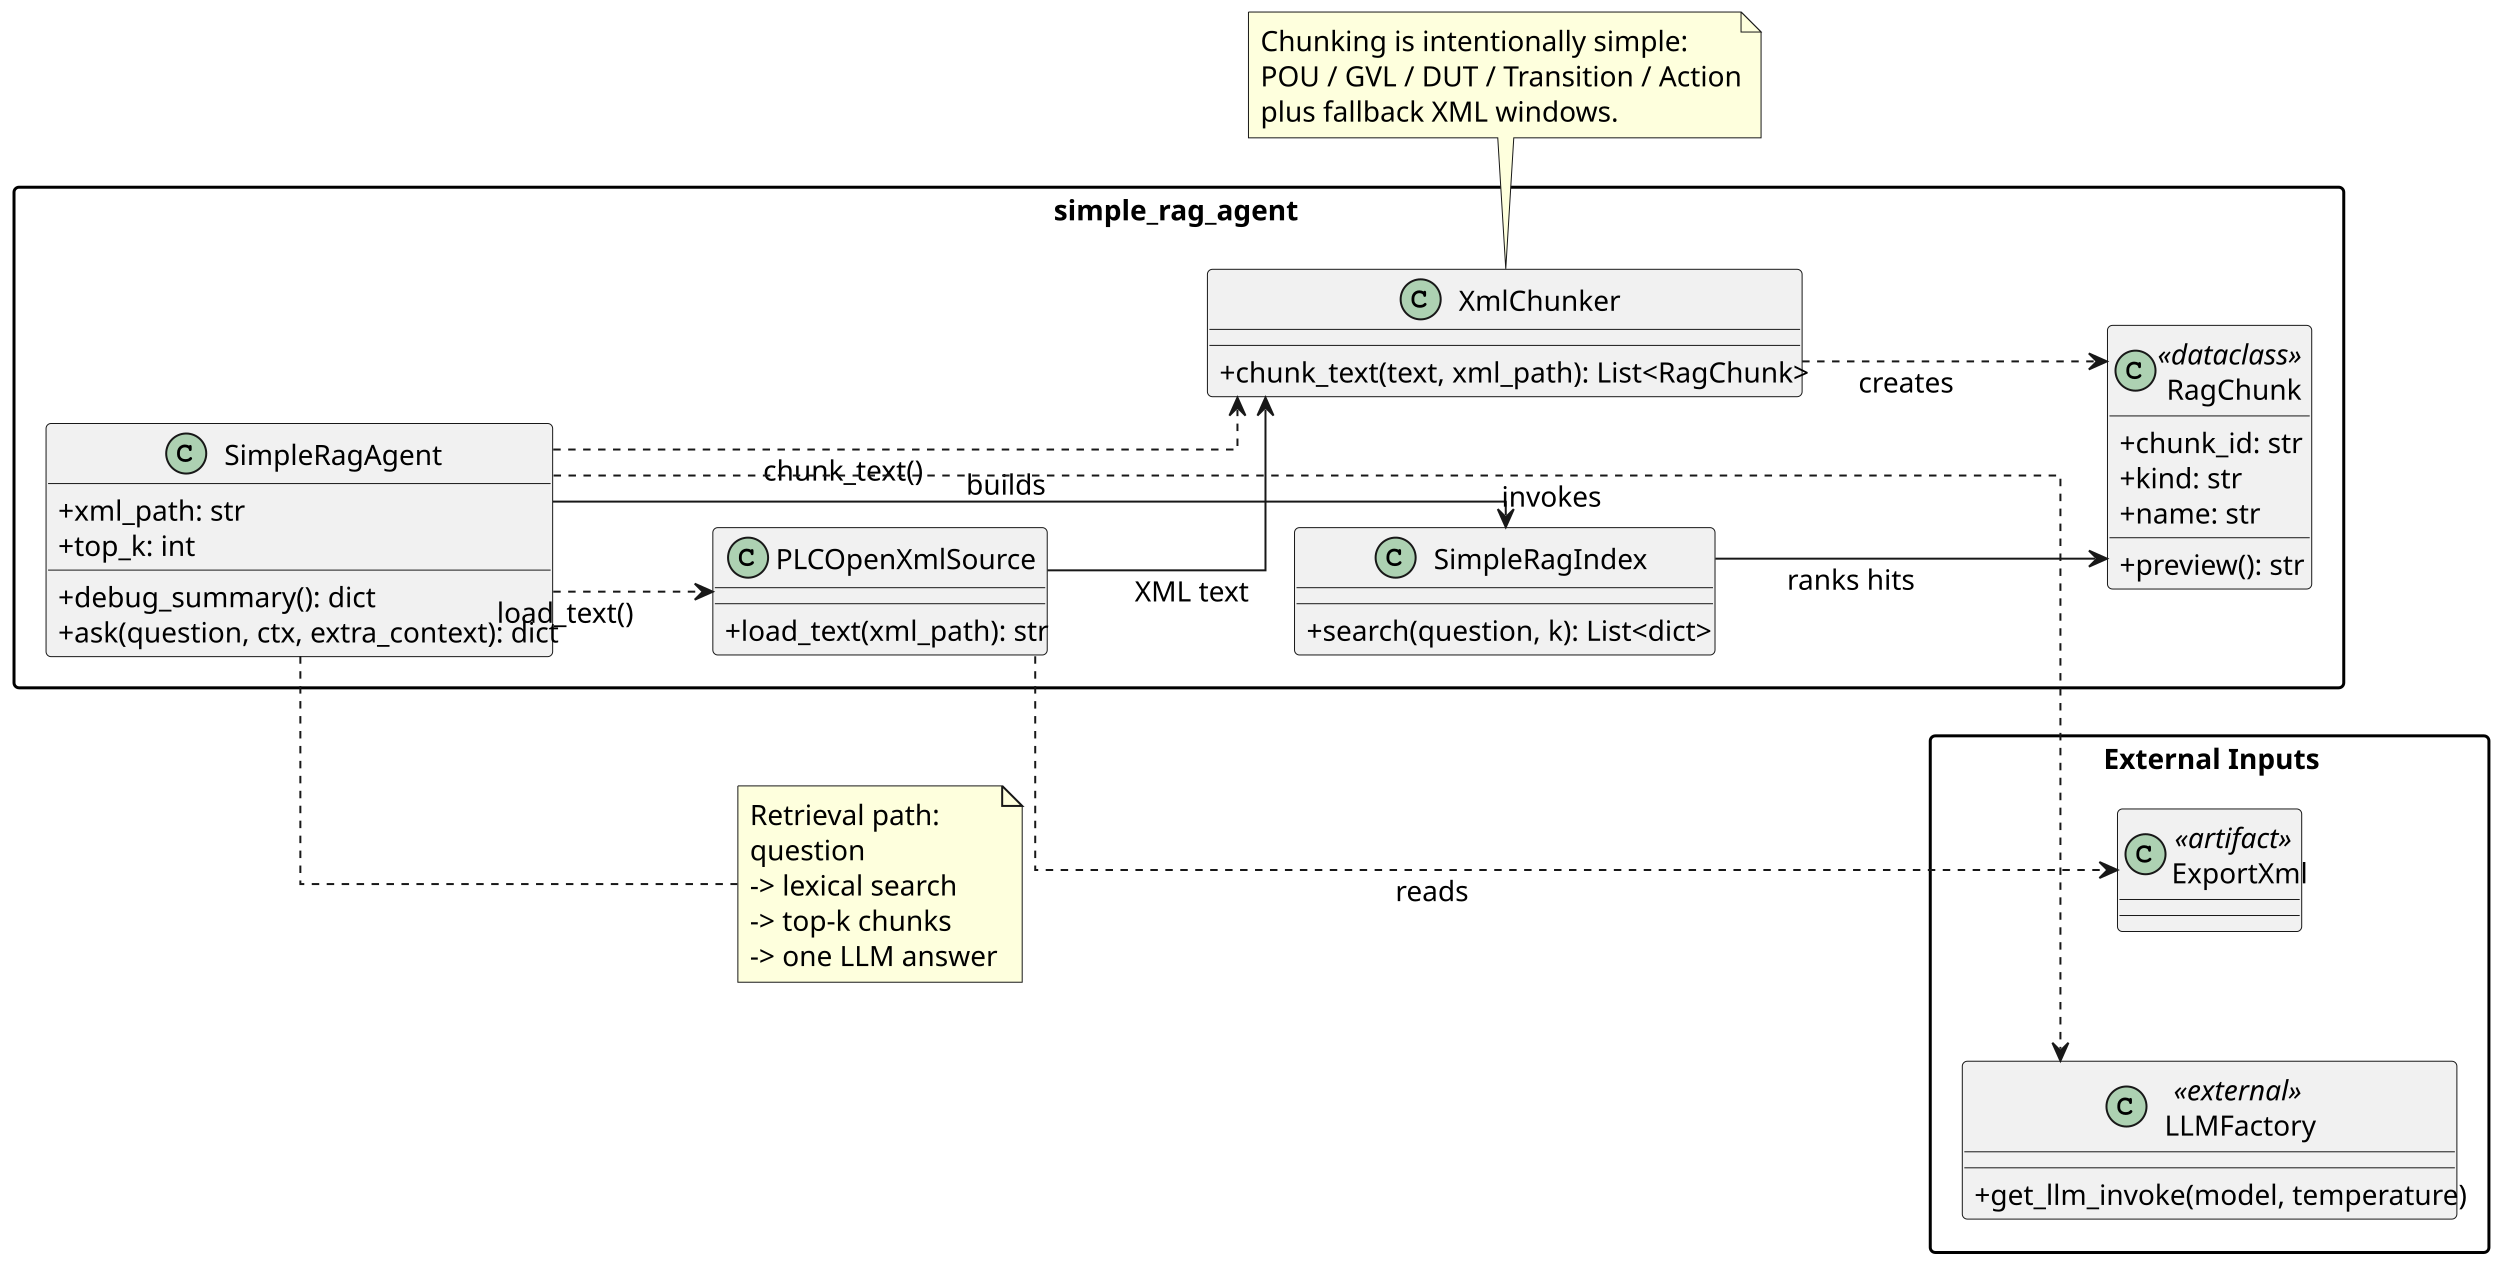
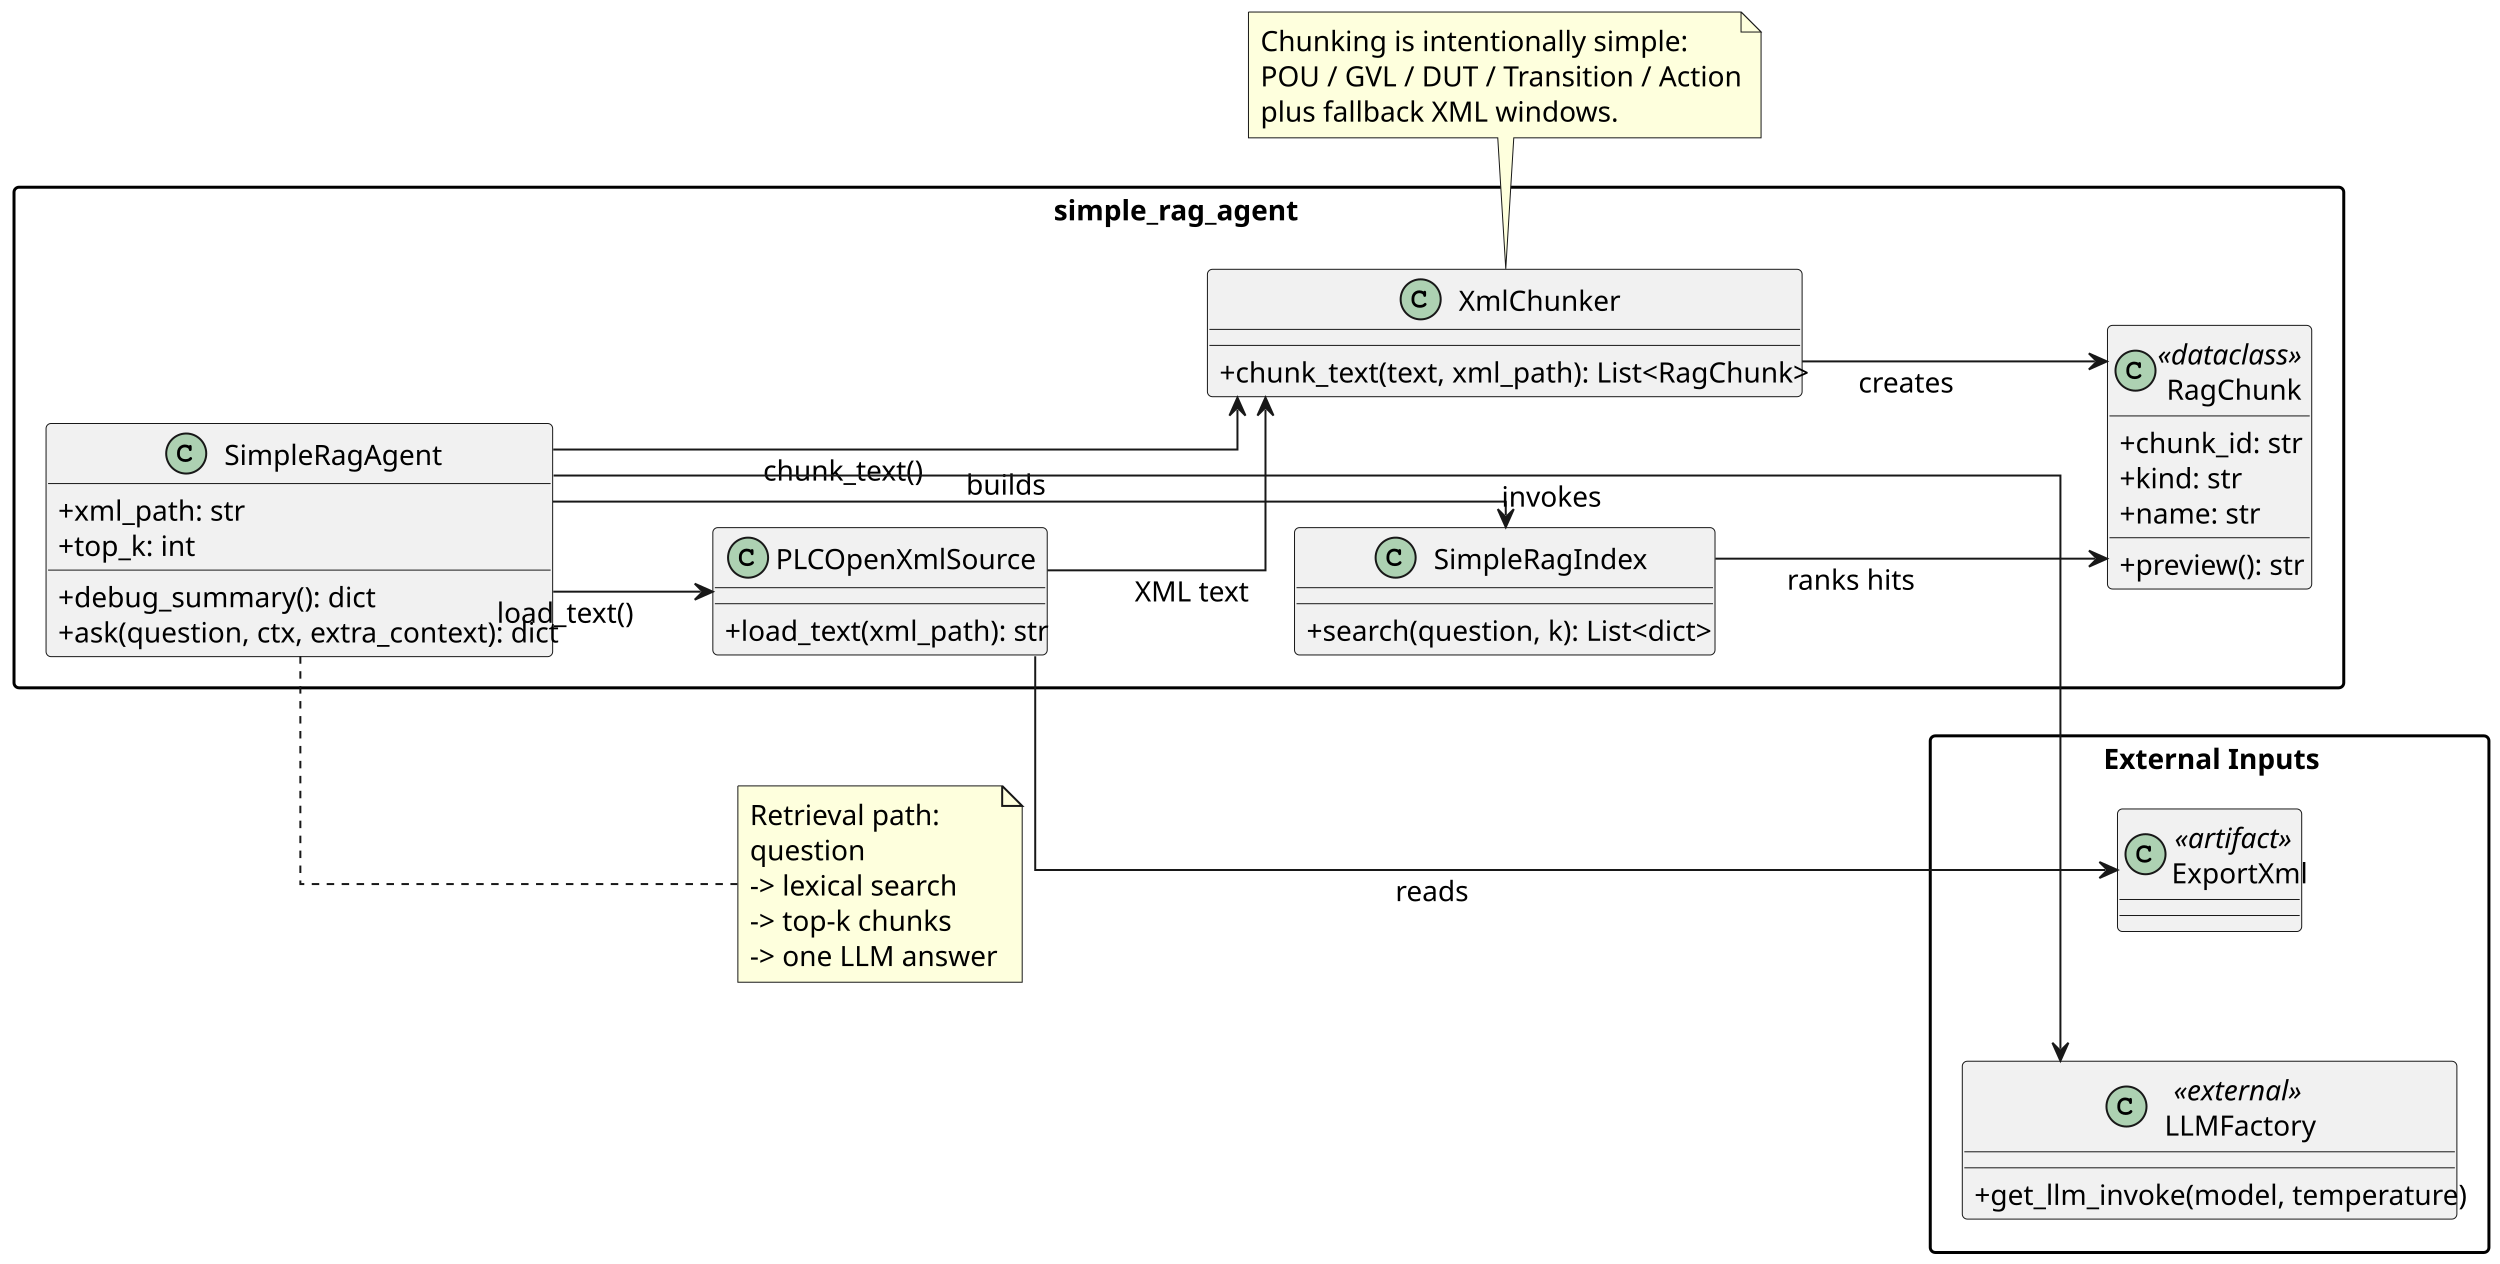
<svg xmlns="http://www.w3.org/2000/svg" contentStyleType="text/css" height="1183.125px" preserveAspectRatio="none" style="width:2341px;height:1183px;background:#FFFFFF;" version="1.1" viewBox="0 0 2341 1183" width="2341.875px" zoomAndPan="magnify">
  <defs />
  <g>
    <g id="cluster_simple_rag_agent">
      <rect fill="none" height="468.75" rx="4.688" ry="4.688" style="stroke:#000000;stroke-width:2.812;" width="2181.562" x="13.125" y="175.312" />
      <text fill="#000000" font-family="sans-serif" font-size="26.25" font-weight="bold" lengthAdjust="spacing" textLength="234.375" x="986.719" y="206.312">simple_rag_agent</text>
    </g>
    <g id="cluster_External Inputs">
      <rect fill="none" height="483.75" rx="4.688" ry="4.688" style="stroke:#000000;stroke-width:2.812;" width="523.125" x="1807.5" y="689.062" />
      <text fill="#000000" font-family="sans-serif" font-size="26.25" font-weight="bold" lengthAdjust="spacing" textLength="198.75" x="1969.688" y="720.062">External Inputs</text>
    </g>
    <g id="elem_PLCOpenXmlSource">
      <rect codeLine="12" fill="#F1F1F1" height="119.268" id="PLCOpenXmlSource" rx="4.688" ry="4.688" style="stroke:#181818;stroke-width:0.938;" width="313.125" x="667.5" y="494.062" />
      <ellipse cx="700.5" cy="522.188" fill="#ADD1B2" rx="18.75" ry="18.75" style="stroke:#181818;stroke-width:1.875;" />
      <path d="M703.137,514.805 Q703.371,514.482 703.664,514.321 Q703.957,514.16 704.279,514.16 Q704.865,514.16 705.231,514.556 Q705.598,514.951 705.598,515.889 L705.598,518.115 Q705.598,519.082 705.231,519.477 Q704.865,519.873 704.279,519.873 Q703.752,519.873 703.43,519.58 Q703.107,519.287 702.961,518.496 Q702.873,517.939 702.609,517.646 Q702.082,517.061 701.13,516.724 Q700.178,516.387 699.24,516.387 Q698.068,516.387 697.072,516.899 Q696.076,517.412 695.329,518.569 Q694.582,519.727 694.582,521.309 L694.582,523.008 Q694.582,524.912 695.959,526.172 Q697.336,527.432 699.768,527.432 Q701.232,527.432 702.258,527.051 Q702.844,526.816 703.518,526.143 Q703.928,525.732 704.148,525.601 Q704.367,525.469 704.66,525.469 Q705.188,525.469 705.598,525.879 Q706.008,526.289 706.008,526.816 Q706.008,527.344 705.451,527.959 Q704.66,528.867 703.43,529.365 Q701.789,530.068 699.797,530.068 Q697.453,530.068 695.578,529.102 Q694.084,528.34 693.015,526.685 Q691.945,525.029 691.945,523.066 L691.945,521.279 Q691.945,519.229 692.898,517.456 Q693.85,515.684 695.549,514.717 Q697.248,513.75 699.123,513.75 Q700.266,513.75 701.262,514.014 Q702.258,514.277 703.137,514.805 Z " fill="#000000" />
      <text fill="#000000" font-family="sans-serif" font-size="26.25" lengthAdjust="spacing" textLength="241.875" x="726.375" y="532.928">PLCOpenXmlSource</text>
      <line style="stroke:#181818;stroke-width:0.938;" x1="669.375" x2="978.75" y1="550.312" y2="550.312" />
      <line style="stroke:#181818;stroke-width:0.938;" x1="669.375" x2="978.75" y1="565.312" y2="565.312" />
      <text fill="#000000" font-family="sans-serif" font-size="26.25" lengthAdjust="spacing" textLength="290.625" x="678.75" y="600.062">+load_text(xml_path): str</text>
    </g>
    <g id="elem_XmlChunker">
      <rect codeLine="16" fill="#F1F1F1" height="119.268" id="XmlChunker" rx="4.688" ry="4.688" style="stroke:#181818;stroke-width:0.938;" width="556.875" x="1130.625" y="252.188" />
      <ellipse cx="1330.312" cy="280.312" fill="#ADD1B2" rx="18.75" ry="18.75" style="stroke:#181818;stroke-width:1.875;" />
      <path d="M1332.949,272.93 Q1333.184,272.607 1333.477,272.446 Q1333.77,272.285 1334.092,272.285 Q1334.678,272.285 1335.044,272.681 Q1335.41,273.076 1335.41,274.014 L1335.41,276.24 Q1335.41,277.207 1335.044,277.603 Q1334.678,277.998 1334.092,277.998 Q1333.564,277.998 1333.242,277.705 Q1332.92,277.412 1332.773,276.621 Q1332.686,276.065 1332.422,275.772 Q1331.895,275.185 1330.942,274.849 Q1329.99,274.512 1329.053,274.512 Q1327.881,274.512 1326.885,275.024 Q1325.889,275.537 1325.142,276.694 Q1324.395,277.852 1324.395,279.434 L1324.395,281.133 Q1324.395,283.037 1325.772,284.297 Q1327.148,285.557 1329.58,285.557 Q1331.045,285.557 1332.07,285.176 Q1332.656,284.941 1333.33,284.268 Q1333.74,283.857 1333.96,283.726 Q1334.18,283.594 1334.473,283.594 Q1335,283.594 1335.41,284.004 Q1335.82,284.414 1335.82,284.941 Q1335.82,285.469 1335.264,286.084 Q1334.473,286.992 1333.242,287.49 Q1331.602,288.193 1329.609,288.193 Q1327.266,288.193 1325.391,287.227 Q1323.897,286.465 1322.827,284.81 Q1321.758,283.154 1321.758,281.191 L1321.758,279.404 Q1321.758,277.353 1322.71,275.581 Q1323.662,273.809 1325.361,272.842 Q1327.061,271.875 1328.936,271.875 Q1330.078,271.875 1331.074,272.139 Q1332.07,272.402 1332.949,272.93 Z " fill="#000000" />
      <text fill="#000000" font-family="sans-serif" font-size="26.25" lengthAdjust="spacing" textLength="142.5" x="1365.938" y="291.053">XmlChunker</text>
      <line style="stroke:#181818;stroke-width:0.938;" x1="1132.5" x2="1685.625" y1="308.438" y2="308.438" />
      <line style="stroke:#181818;stroke-width:0.938;" x1="1132.5" x2="1685.625" y1="323.438" y2="323.438" />
      <text fill="#000000" font-family="sans-serif" font-size="26.25" lengthAdjust="spacing" textLength="534.375" x="1141.875" y="358.187">+chunk_text(text, xml_path): List&lt;RagChunk&gt;</text>
    </g>
    <g id="elem_RagChunk">
      <rect codeLine="20" fill="#F1F1F1" height="246.856" id="RagChunk" rx="4.688" ry="4.688" style="stroke:#181818;stroke-width:0.938;" width="191.25" x="1973.438" y="304.688" />
      <ellipse cx="1999.688" cy="347.08" fill="#ADD1B2" rx="18.75" ry="18.75" style="stroke:#181818;stroke-width:1.875;" />
      <path d="M2002.324,339.697 Q2002.559,339.375 2002.852,339.214 Q2003.145,339.053 2003.467,339.053 Q2004.053,339.053 2004.419,339.448 Q2004.785,339.844 2004.785,340.781 L2004.785,343.008 Q2004.785,343.975 2004.419,344.37 Q2004.053,344.766 2003.467,344.766 Q2002.939,344.766 2002.617,344.473 Q2002.295,344.18 2002.148,343.389 Q2002.061,342.832 2001.797,342.539 Q2001.27,341.953 2000.317,341.616 Q1999.365,341.279 1998.428,341.279 Q1997.256,341.279 1996.26,341.792 Q1995.264,342.305 1994.517,343.462 Q1993.77,344.619 1993.77,346.201 L1993.77,347.9 Q1993.77,349.805 1995.147,351.065 Q1996.523,352.324 1998.955,352.324 Q2000.42,352.324 2001.445,351.943 Q2002.031,351.709 2002.705,351.035 Q2003.115,350.625 2003.335,350.493 Q2003.555,350.361 2003.848,350.361 Q2004.375,350.361 2004.785,350.772 Q2005.195,351.182 2005.195,351.709 Q2005.195,352.236 2004.639,352.852 Q2003.848,353.76 2002.617,354.258 Q2000.977,354.961 1998.984,354.961 Q1996.641,354.961 1994.766,353.994 Q1993.272,353.232 1992.202,351.577 Q1991.133,349.922 1991.133,347.959 L1991.133,346.172 Q1991.133,344.121 1992.085,342.349 Q1993.037,340.576 1994.736,339.609 Q1996.436,338.643 1998.311,338.643 Q1999.453,338.643 2000.449,338.906 Q2001.445,339.17 2002.324,339.697 Z " fill="#000000" />
      <text fill="#000000" font-family="sans-serif" font-size="26.25" font-style="italic" lengthAdjust="spacing" textLength="142.5" x="2020.312" y="341.312">«dataclass»</text>
      <text fill="#000000" font-family="sans-serif" font-size="26.25" lengthAdjust="spacing" textLength="125.625" x="2028.75" y="374.33">RagChunk</text>
      <line style="stroke:#181818;stroke-width:0.938;" x1="1975.312" x2="2162.812" y1="389.473" y2="389.473" />
      <text fill="#000000" font-family="sans-serif" font-size="26.25" lengthAdjust="spacing" textLength="166.875" x="1984.688" y="424.222">+chunk_id: str</text>
      <text fill="#000000" font-family="sans-serif" font-size="26.25" lengthAdjust="spacing" textLength="108.75" x="1984.688" y="457.24">+kind: str</text>
      <text fill="#000000" font-family="sans-serif" font-size="26.25" lengthAdjust="spacing" textLength="125.625" x="1984.688" y="490.258">+name: str</text>
      <line style="stroke:#181818;stroke-width:0.938;" x1="1975.312" x2="2162.812" y1="503.525" y2="503.525" />
      <text fill="#000000" font-family="sans-serif" font-size="26.25" lengthAdjust="spacing" textLength="168.75" x="1984.688" y="538.275">+preview(): str</text>
    </g>
    <g id="elem_SimpleRagIndex">
      <rect codeLine="27" fill="#F1F1F1" height="119.268" id="SimpleRagIndex" rx="4.688" ry="4.688" style="stroke:#181818;stroke-width:0.938;" width="393.75" x="1212.188" y="494.062" />
      <ellipse cx="1306.875" cy="522.188" fill="#ADD1B2" rx="18.75" ry="18.75" style="stroke:#181818;stroke-width:1.875;" />
      <path d="M1309.512,514.805 Q1309.746,514.482 1310.039,514.321 Q1310.332,514.16 1310.654,514.16 Q1311.24,514.16 1311.606,514.556 Q1311.973,514.951 1311.973,515.889 L1311.973,518.115 Q1311.973,519.082 1311.606,519.477 Q1311.24,519.873 1310.654,519.873 Q1310.127,519.873 1309.805,519.58 Q1309.482,519.287 1309.336,518.496 Q1309.248,517.939 1308.984,517.646 Q1308.457,517.061 1307.505,516.724 Q1306.553,516.387 1305.615,516.387 Q1304.443,516.387 1303.447,516.899 Q1302.451,517.412 1301.704,518.569 Q1300.957,519.727 1300.957,521.309 L1300.957,523.008 Q1300.957,524.912 1302.334,526.172 Q1303.711,527.432 1306.143,527.432 Q1307.607,527.432 1308.633,527.051 Q1309.219,526.816 1309.893,526.143 Q1310.303,525.732 1310.523,525.601 Q1310.742,525.469 1311.035,525.469 Q1311.562,525.469 1311.973,525.879 Q1312.383,526.289 1312.383,526.816 Q1312.383,527.344 1311.826,527.959 Q1311.035,528.867 1309.805,529.365 Q1308.164,530.068 1306.172,530.068 Q1303.828,530.068 1301.953,529.102 Q1300.459,528.34 1299.39,526.685 Q1298.32,525.029 1298.32,523.066 L1298.32,521.279 Q1298.32,519.229 1299.273,517.456 Q1300.225,515.684 1301.924,514.717 Q1303.623,513.75 1305.498,513.75 Q1306.641,513.75 1307.637,514.014 Q1308.633,514.277 1309.512,514.805 Z " fill="#000000" />
      <text fill="#000000" font-family="sans-serif" font-size="26.25" lengthAdjust="spacing" textLength="189.375" x="1342.5" y="532.928">SimpleRagIndex</text>
      <line style="stroke:#181818;stroke-width:0.938;" x1="1214.062" x2="1604.062" y1="550.312" y2="550.312" />
      <line style="stroke:#181818;stroke-width:0.938;" x1="1214.062" x2="1604.062" y1="565.312" y2="565.312" />
      <text fill="#000000" font-family="sans-serif" font-size="26.25" lengthAdjust="spacing" textLength="371.25" x="1223.438" y="600.062">+search(question, k): List&lt;dict&gt;</text>
    </g>
    <g id="elem_SimpleRagAgent">
      <rect codeLine="31" fill="#F1F1F1" height="218.32" id="SimpleRagAgent" rx="4.688" ry="4.688" style="stroke:#181818;stroke-width:0.938;" width="474.375" x="43.125" y="396.562" />
      <ellipse cx="174.375" cy="424.688" fill="#ADD1B2" rx="18.75" ry="18.75" style="stroke:#181818;stroke-width:1.875;" />
      <path d="M177.012,417.305 Q177.246,416.982 177.539,416.821 Q177.832,416.66 178.154,416.66 Q178.74,416.66 179.106,417.056 Q179.473,417.451 179.473,418.389 L179.473,420.615 Q179.473,421.582 179.106,421.978 Q178.74,422.373 178.154,422.373 Q177.627,422.373 177.305,422.08 Q176.982,421.787 176.836,420.996 Q176.748,420.44 176.484,420.147 Q175.957,419.56 175.005,419.224 Q174.053,418.887 173.115,418.887 Q171.943,418.887 170.947,419.399 Q169.951,419.912 169.204,421.069 Q168.457,422.227 168.457,423.809 L168.457,425.508 Q168.457,427.412 169.834,428.672 Q171.211,429.932 173.643,429.932 Q175.107,429.932 176.133,429.551 Q176.719,429.316 177.393,428.643 Q177.803,428.232 178.023,428.101 Q178.242,427.969 178.535,427.969 Q179.062,427.969 179.473,428.379 Q179.883,428.789 179.883,429.316 Q179.883,429.844 179.326,430.459 Q178.535,431.367 177.305,431.865 Q175.664,432.568 173.672,432.568 Q171.328,432.568 169.453,431.602 Q167.959,430.84 166.89,429.185 Q165.82,427.529 165.82,425.566 L165.82,423.779 Q165.82,421.728 166.773,419.956 Q167.725,418.184 169.424,417.217 Q171.123,416.25 172.998,416.25 Q174.141,416.25 175.137,416.514 Q176.133,416.777 177.012,417.305 Z " fill="#000000" />
      <text fill="#000000" font-family="sans-serif" font-size="26.25" lengthAdjust="spacing" textLength="196.875" x="210" y="435.428">SimpleRagAgent</text>
      <line style="stroke:#181818;stroke-width:0.938;" x1="45" x2="515.625" y1="452.812" y2="452.812" />
      <text fill="#000000" font-family="sans-serif" font-size="26.25" lengthAdjust="spacing" textLength="165" x="54.375" y="487.562">+xml_path: str</text>
      <text fill="#000000" font-family="sans-serif" font-size="26.25" lengthAdjust="spacing" textLength="123.75" x="54.375" y="520.58">+top_k: int</text>
      <line style="stroke:#181818;stroke-width:0.938;" x1="45" x2="515.625" y1="533.848" y2="533.848" />
      <text fill="#000000" font-family="sans-serif" font-size="26.25" lengthAdjust="spacing" textLength="286.875" x="54.375" y="568.597">+debug_summary(): dict</text>
      <text fill="#000000" font-family="sans-serif" font-size="26.25" lengthAdjust="spacing" textLength="451.875" x="54.375" y="601.615">+ask(question, ctx, extra_context): dict</text>
    </g>
    <g id="elem_ExportXml">
      <rect codeLine="47" fill="#F1F1F1" height="114.785" id="ExportXml" rx="4.688" ry="4.688" style="stroke:#181818;stroke-width:0.938;" width="172.5" x="1982.812" y="757.5" />
      <ellipse cx="2009.062" cy="799.893" fill="#ADD1B2" rx="18.75" ry="18.75" style="stroke:#181818;stroke-width:1.875;" />
      <path d="M2011.699,792.51 Q2011.934,792.188 2012.227,792.026 Q2012.52,791.865 2012.842,791.865 Q2013.428,791.865 2013.794,792.261 Q2014.16,792.656 2014.16,793.594 L2014.16,795.82 Q2014.16,796.787 2013.794,797.183 Q2013.428,797.578 2012.842,797.578 Q2012.314,797.578 2011.992,797.285 Q2011.67,796.992 2011.523,796.201 Q2011.436,795.644 2011.172,795.352 Q2010.645,794.766 2009.692,794.429 Q2008.74,794.092 2007.803,794.092 Q2006.631,794.092 2005.635,794.605 Q2004.639,795.117 2003.892,796.274 Q2003.145,797.432 2003.145,799.014 L2003.145,800.713 Q2003.145,802.617 2004.522,803.877 Q2005.898,805.137 2008.33,805.137 Q2009.795,805.137 2010.82,804.756 Q2011.406,804.521 2012.08,803.848 Q2012.49,803.438 2012.71,803.306 Q2012.93,803.174 2013.223,803.174 Q2013.75,803.174 2014.16,803.584 Q2014.57,803.994 2014.57,804.521 Q2014.57,805.049 2014.014,805.664 Q2013.223,806.572 2011.992,807.07 Q2010.352,807.773 2008.359,807.773 Q2006.016,807.773 2004.141,806.807 Q2002.647,806.045 2001.577,804.39 Q2000.508,802.734 2000.508,800.771 L2000.508,798.984 Q2000.508,796.934 2001.46,795.161 Q2002.412,793.389 2004.111,792.422 Q2005.811,791.455 2007.686,791.455 Q2008.828,791.455 2009.824,791.719 Q2010.82,791.982 2011.699,792.51 Z " fill="#000000" />
      <text fill="#000000" font-family="sans-serif" font-size="26.25" font-style="italic" lengthAdjust="spacing" textLength="110.625" x="2036.25" y="794.125">«artifact»</text>
      <text fill="#000000" font-family="sans-serif" font-size="26.25" lengthAdjust="spacing" textLength="116.25" x="2033.438" y="827.142">ExportXml</text>
      <line style="stroke:#181818;stroke-width:0.938;" x1="1984.688" x2="2153.438" y1="842.285" y2="842.285" />
      <line style="stroke:#181818;stroke-width:0.938;" x1="1984.688" x2="2153.438" y1="857.285" y2="857.285" />
    </g>
    <g id="elem_LLMFactory">
      <rect codeLine="48" fill="#F1F1F1" height="147.803" id="LLMFactory" rx="4.688" ry="4.688" style="stroke:#181818;stroke-width:0.938;" width="463.125" x="1837.5" y="993.75" />
      <ellipse cx="1991.25" cy="1036.143" fill="#ADD1B2" rx="18.75" ry="18.75" style="stroke:#181818;stroke-width:1.875;" />
      <path d="M1993.887,1028.76 Q1994.121,1028.438 1994.414,1028.276 Q1994.707,1028.115 1995.029,1028.115 Q1995.615,1028.115 1995.981,1028.511 Q1996.348,1028.906 1996.348,1029.844 L1996.348,1032.07 Q1996.348,1033.037 1995.981,1033.433 Q1995.615,1033.828 1995.029,1033.828 Q1994.502,1033.828 1994.18,1033.535 Q1993.857,1033.242 1993.711,1032.451 Q1993.623,1031.895 1993.359,1031.602 Q1992.832,1031.016 1991.88,1030.679 Q1990.928,1030.342 1989.99,1030.342 Q1988.818,1030.342 1987.822,1030.854 Q1986.826,1031.367 1986.079,1032.524 Q1985.332,1033.682 1985.332,1035.264 L1985.332,1036.963 Q1985.332,1038.867 1986.709,1040.127 Q1988.086,1041.387 1990.518,1041.387 Q1991.982,1041.387 1993.008,1041.006 Q1993.594,1040.772 1994.268,1040.098 Q1994.678,1039.688 1994.898,1039.556 Q1995.117,1039.424 1995.41,1039.424 Q1995.938,1039.424 1996.348,1039.834 Q1996.758,1040.244 1996.758,1040.772 Q1996.758,1041.299 1996.201,1041.914 Q1995.41,1042.822 1994.18,1043.32 Q1992.539,1044.023 1990.547,1044.023 Q1988.203,1044.023 1986.328,1043.057 Q1984.834,1042.295 1983.765,1040.64 Q1982.695,1038.984 1982.695,1037.022 L1982.695,1035.234 Q1982.695,1033.184 1983.648,1031.411 Q1984.6,1029.639 1986.299,1028.672 Q1987.998,1027.705 1989.873,1027.705 Q1991.016,1027.705 1992.012,1027.969 Q1993.008,1028.232 1993.887,1028.76 Z " fill="#000000" />
      <text fill="#000000" font-family="sans-serif" font-size="26.25" font-style="italic" lengthAdjust="spacing" textLength="123.75" x="2035.312" y="1030.375">«external»</text>
      <text fill="#000000" font-family="sans-serif" font-size="26.25" lengthAdjust="spacing" textLength="140.625" x="2026.875" y="1063.392">LLMFactory</text>
      <line style="stroke:#181818;stroke-width:0.938;" x1="1839.375" x2="2298.75" y1="1078.535" y2="1078.535" />
      <line style="stroke:#181818;stroke-width:0.938;" x1="1839.375" x2="2298.75" y1="1093.535" y2="1093.535" />
      <text fill="#000000" font-family="sans-serif" font-size="26.25" lengthAdjust="spacing" textLength="440.625" x="1848.75" y="1128.285">+get_llm_invoke(model, temperature)</text>
    </g>
    <g id="elem_GMN21">
      <path d="M690.938,735.938 L690.938,919.775 L957.188,919.775 L957.188,754.688 L938.438,735.938 L690.938,735.938 " fill="#FEFFDD" style="stroke:#181818;stroke-width:0.938;" />
      <path d="M938.438,735.938 L938.438,754.688 L957.188,754.688 L938.438,735.938 " fill="#FEFFDD" style="stroke:#181818;stroke-width:1.875;" />
      <text fill="#000000" font-family="sans-serif" font-size="26.25" lengthAdjust="spacing" textLength="172.5" x="702.188" y="772.562">Retrieval path:</text>
      <text fill="#000000" font-family="sans-serif" font-size="26.25" lengthAdjust="spacing" textLength="101.25" x="702.188" y="805.58">question</text>
      <text fill="#000000" font-family="sans-serif" font-size="26.25" lengthAdjust="spacing" textLength="191.25" x="702.188" y="838.597">-&gt; lexical search</text>
      <text fill="#000000" font-family="sans-serif" font-size="26.25" lengthAdjust="spacing" textLength="183.75" x="702.188" y="871.615">-&gt; top-k chunks</text>
      <text fill="#000000" font-family="sans-serif" font-size="26.25" lengthAdjust="spacing" textLength="226.875" x="702.188" y="904.633">-&gt; one LLM answer</text>
    </g>
    <g id="elem_GMN24">
      <path d="M1169.062,11.25 L1169.062,129.053 A0,0 0 0 0 1169.062,129.053 L1402.5,129.053 L1410,251.775 L1417.5,129.053 L1649.062,129.053 A0,0 0 0 0 1649.062,129.053 L1649.062,30 L1630.312,11.25 L1169.062,11.25 A0,0 0 0 0 1169.062,11.25 " fill="#FEFFDD" style="stroke:#181818;stroke-width:0.938;" />
      <path d="M1630.312,11.25 L1630.312,30 L1649.062,30 L1630.312,11.25 " fill="#FEFFDD" style="stroke:#181818;stroke-width:0.938;" />
      <text fill="#000000" font-family="sans-serif" font-size="26.25" lengthAdjust="spacing" textLength="376.875" x="1180.312" y="47.875">Chunking is intentionally simple:</text>
      <text fill="#000000" font-family="sans-serif" font-size="26.25" lengthAdjust="spacing" textLength="440.625" x="1180.312" y="80.892">POU / GVL / DUT / Transition / Action</text>
      <text fill="#000000" font-family="sans-serif" font-size="26.25" lengthAdjust="spacing" textLength="316.875" x="1180.312" y="113.91">plus fallback XML windows.</text>
    </g>
    <g id="link_PLCOpenXmlSource_XmlChunker">
      <path codeLine="38" d="M980.794,534.056 C1078.2,534.056 1185,534.056 1185,534.056 C1185,534.056 1185,449.194 1185,383.475 " fill="none" id="PLCOpenXmlSource-to-XmlChunker" style="stroke:#181818;stroke-width:1.875;" />
      <polygon fill="#181818" points="1185,372.225,1177.5,389.1,1185,381.6,1192.5,389.1,1185,372.225" style="stroke:#181818;stroke-width:1.875;" />
      <text fill="#000000" font-family="sans-serif" font-size="26.25" lengthAdjust="spacing" textLength="99.375" x="1062.562" y="563.181">XML text</text>
    </g>
    <g id="link_XmlChunker_RagChunk">
-       <path codeLine="39" d="M1687.519,338.438 C1789.275,338.438 1886.456,338.438 1961.625,338.438 " fill="none" id="XmlChunker-to-RagChunk" style="stroke:#181818;stroke-width:1.875;stroke-dasharray:7.0,7.0;" />
+       <path codeLine="39" d="M1687.519,338.438 C1789.275,338.438 1886.456,338.438 1961.625,338.438 " fill="none" id="XmlChunker-to-RagChunk" style="stroke:#181818;stroke-width:1.875;" />
      <polygon fill="#181818" points="1972.875,338.438,1956,330.938,1963.5,338.438,1956,345.938,1972.875,338.438" style="stroke:#181818;stroke-width:1.875;" />
      <text fill="#000000" font-family="sans-serif" font-size="26.25" lengthAdjust="spacing" textLength="88.125" x="1740.206" y="367.562">creates</text>
    </g>
    <g id="link_SimpleRagAgent_PLCOpenXmlSource">
-       <path codeLine="40" d="M518.025,554.062 C568.594,554.062 609.525,554.062 656.175,554.062 " fill="none" id="SimpleRagAgent-to-PLCOpenXmlSource" style="stroke:#181818;stroke-width:1.875;stroke-dasharray:7.0,7.0;" />
+       <path codeLine="40" d="M518.025,554.062 C568.594,554.062 609.525,554.062 656.175,554.062 " fill="none" id="SimpleRagAgent-to-PLCOpenXmlSource" style="stroke:#181818;stroke-width:1.875;" />
      <polygon fill="#181818" points="667.425,554.062,650.55,546.562,658.05,554.062,650.55,561.562,667.425,554.062" style="stroke:#181818;stroke-width:1.875;" />
      <text fill="#000000" font-family="sans-serif" font-size="26.25" lengthAdjust="spacing" textLength="125.625" x="465.225" y="583.187">load_text()</text>
    </g>
    <g id="link_SimpleRagAgent_XmlChunker">
-       <path codeLine="41" d="M518.025,420.938 C778.181,420.938 1158.75,420.938 1158.75,420.938 C1158.75,420.938 1158.75,408.694 1158.75,383.531 " fill="none" id="SimpleRagAgent-to-XmlChunker" style="stroke:#181818;stroke-width:1.875;stroke-dasharray:7.0,7.0;" />
+       <path codeLine="41" d="M518.025,420.938 C778.181,420.938 1158.75,420.938 1158.75,420.938 C1158.75,420.938 1158.75,408.694 1158.75,383.531 " fill="none" id="SimpleRagAgent-to-XmlChunker" style="stroke:#181818;stroke-width:1.875;" />
      <polygon fill="#181818" points="1158.75,372.281,1151.25,389.156,1158.75,381.656,1166.25,389.156,1158.75,372.281" style="stroke:#181818;stroke-width:1.875;" />
      <text fill="#000000" font-family="sans-serif" font-size="26.25" lengthAdjust="spacing" textLength="146.25" x="714.581" y="450.062">chunk_text()</text>
    </g>
    <g id="link_SimpleRagAgent_SimpleRagIndex">
      <path codeLine="42" d="M517.819,469.688 C849.169,469.688 1410,469.688 1410,469.688 C1410,469.688 1410,468.863 1410,482.381 " fill="none" id="SimpleRagAgent-to-SimpleRagIndex" style="stroke:#181818;stroke-width:1.875;" />
      <polygon fill="#181818" points="1410,493.631,1417.5,476.756,1410,484.256,1402.5,476.756,1410,493.631" style="stroke:#181818;stroke-width:1.875;" />
      <text fill="#000000" font-family="sans-serif" font-size="26.25" lengthAdjust="spacing" textLength="69.375" x="904.631" y="463.187">builds</text>
    </g>
    <g id="link_SimpleRagIndex_RagChunk">
      <path codeLine="43" d="M1606.181,523.125 C1727.362,523.125 1865.981,523.125 1961.737,523.125 " fill="none" id="SimpleRagIndex-to-RagChunk" style="stroke:#181818;stroke-width:1.875;" />
      <polygon fill="#181818" points="1972.987,523.125,1956.112,515.625,1963.612,523.125,1956.112,530.625,1972.987,523.125" style="stroke:#181818;stroke-width:1.875;" />
      <text fill="#000000" font-family="sans-serif" font-size="26.25" lengthAdjust="spacing" textLength="114.375" x="1673.344" y="552.25">ranks hits</text>
    </g>
    <g id="link_PLCOpenXmlSource_ExportXml">
-       <path codeLine="53" d="M969.375,614.513 C969.375,691.5 969.375,814.688 969.375,814.688 C969.375,814.688 1712.287,814.688 1971.525,814.688 " fill="none" id="PLCOpenXmlSource-to-ExportXml" style="stroke:#181818;stroke-width:1.875;stroke-dasharray:7.0,7.0;" />
+       <path codeLine="53" d="M969.375,614.513 C969.375,691.5 969.375,814.688 969.375,814.688 C969.375,814.688 1712.287,814.688 1971.525,814.688 " fill="none" id="PLCOpenXmlSource-to-ExportXml" style="stroke:#181818;stroke-width:1.875;" />
      <polygon fill="#181818" points="1982.775,814.688,1965.9,807.188,1973.4,814.688,1965.9,822.188,1982.775,814.688" style="stroke:#181818;stroke-width:1.875;" />
      <text fill="#000000" font-family="sans-serif" font-size="26.25" lengthAdjust="spacing" textLength="67.5" x="1306.612" y="843.812">reads</text>
    </g>
    <g id="link_SimpleRagAgent_LLMFactory">
-       <path codeLine="54" d="M518.344,445.312 C975.019,445.312 1929.375,445.312 1929.375,445.312 C1929.375,445.312 1929.375,816.862 1929.375,982.087 " fill="none" id="SimpleRagAgent-to-LLMFactory" style="stroke:#181818;stroke-width:1.875;stroke-dasharray:7.0,7.0;" />
+       <path codeLine="54" d="M518.344,445.312 C975.019,445.312 1929.375,445.312 1929.375,445.312 C1929.375,445.312 1929.375,816.862 1929.375,982.087 " fill="none" id="SimpleRagAgent-to-LLMFactory" style="stroke:#181818;stroke-width:1.875;" />
      <polygon fill="#181818" points="1929.375,993.337,1936.875,976.462,1929.375,983.962,1921.875,976.462,1929.375,993.337" style="stroke:#181818;stroke-width:1.875;" />
      <text fill="#000000" font-family="sans-serif" font-size="26.25" lengthAdjust="spacing" textLength="90" x="1406.006" y="474.437">invokes</text>
    </g>
    <g id="link_SimpleRagAgent_GMN21">
      <path d="M281.25,614.494 C281.25,708.056 281.25,827.812 281.25,827.812 C281.25,827.812 529.856,827.812 690.581,827.812 " fill="none" id="SimpleRagAgent-GMN21" style="stroke:#181818;stroke-width:1.875;stroke-dasharray:7.0,7.0;" />
    </g>
  </g>
</svg>
